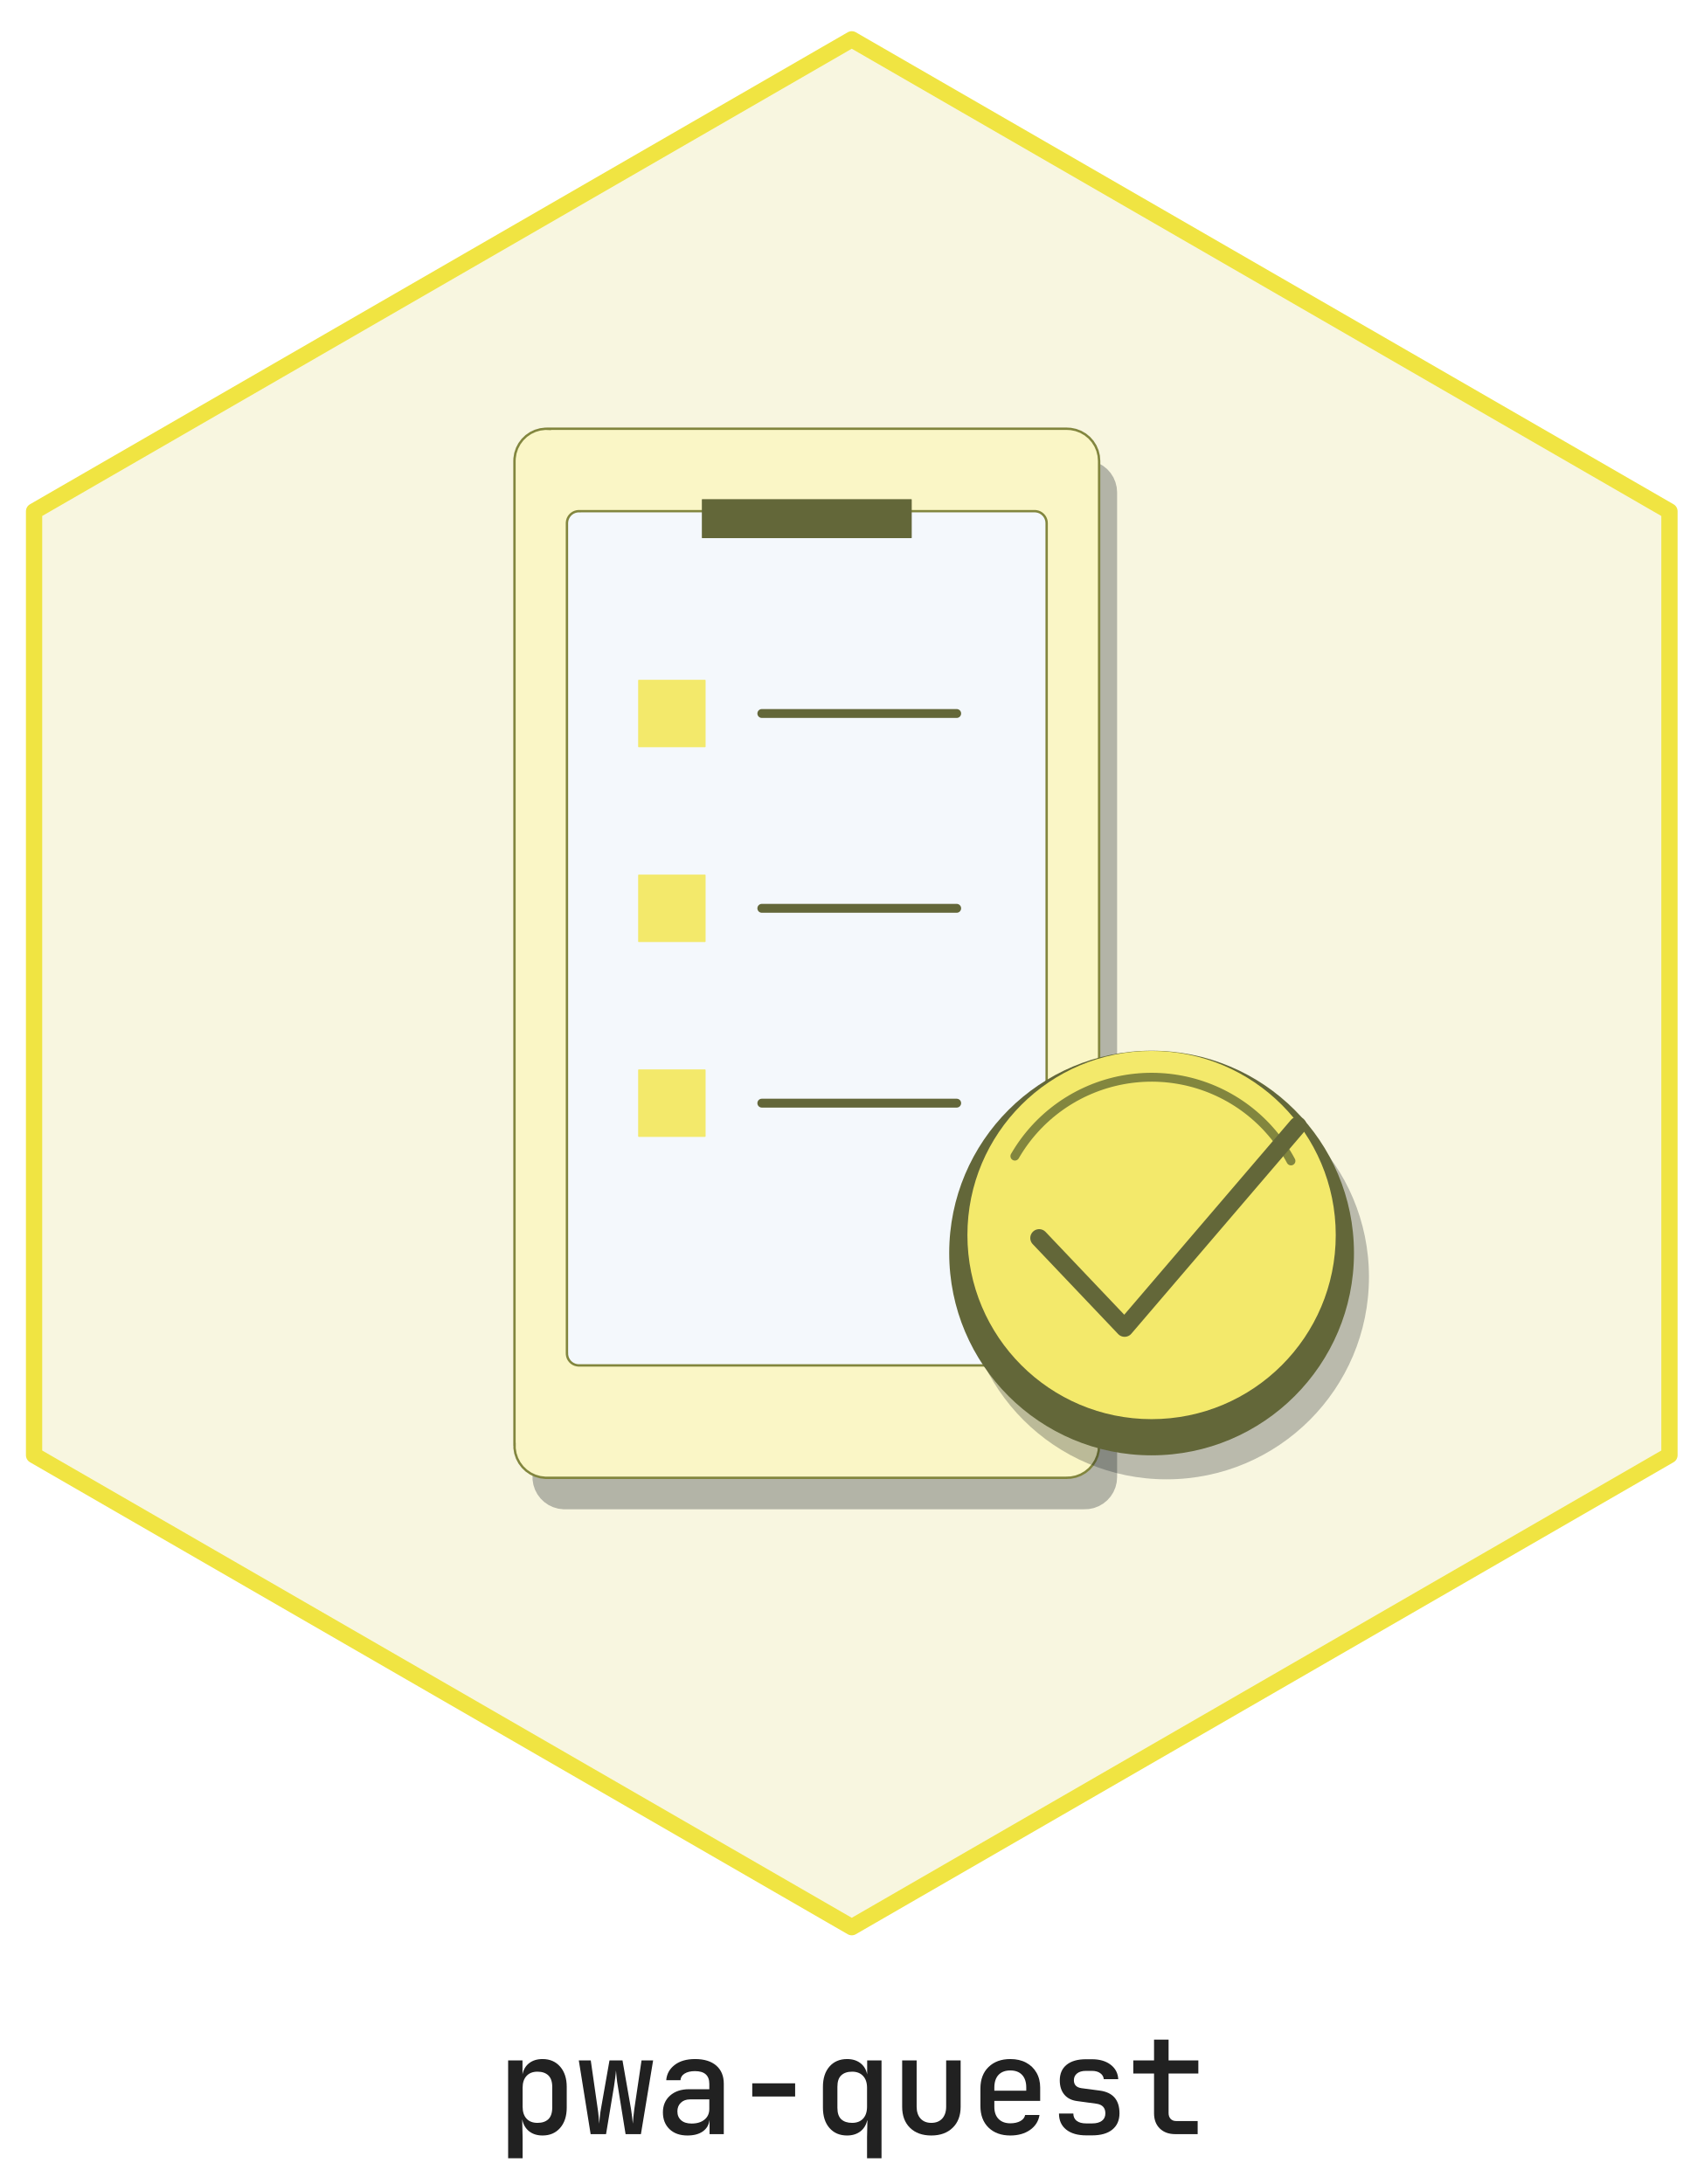
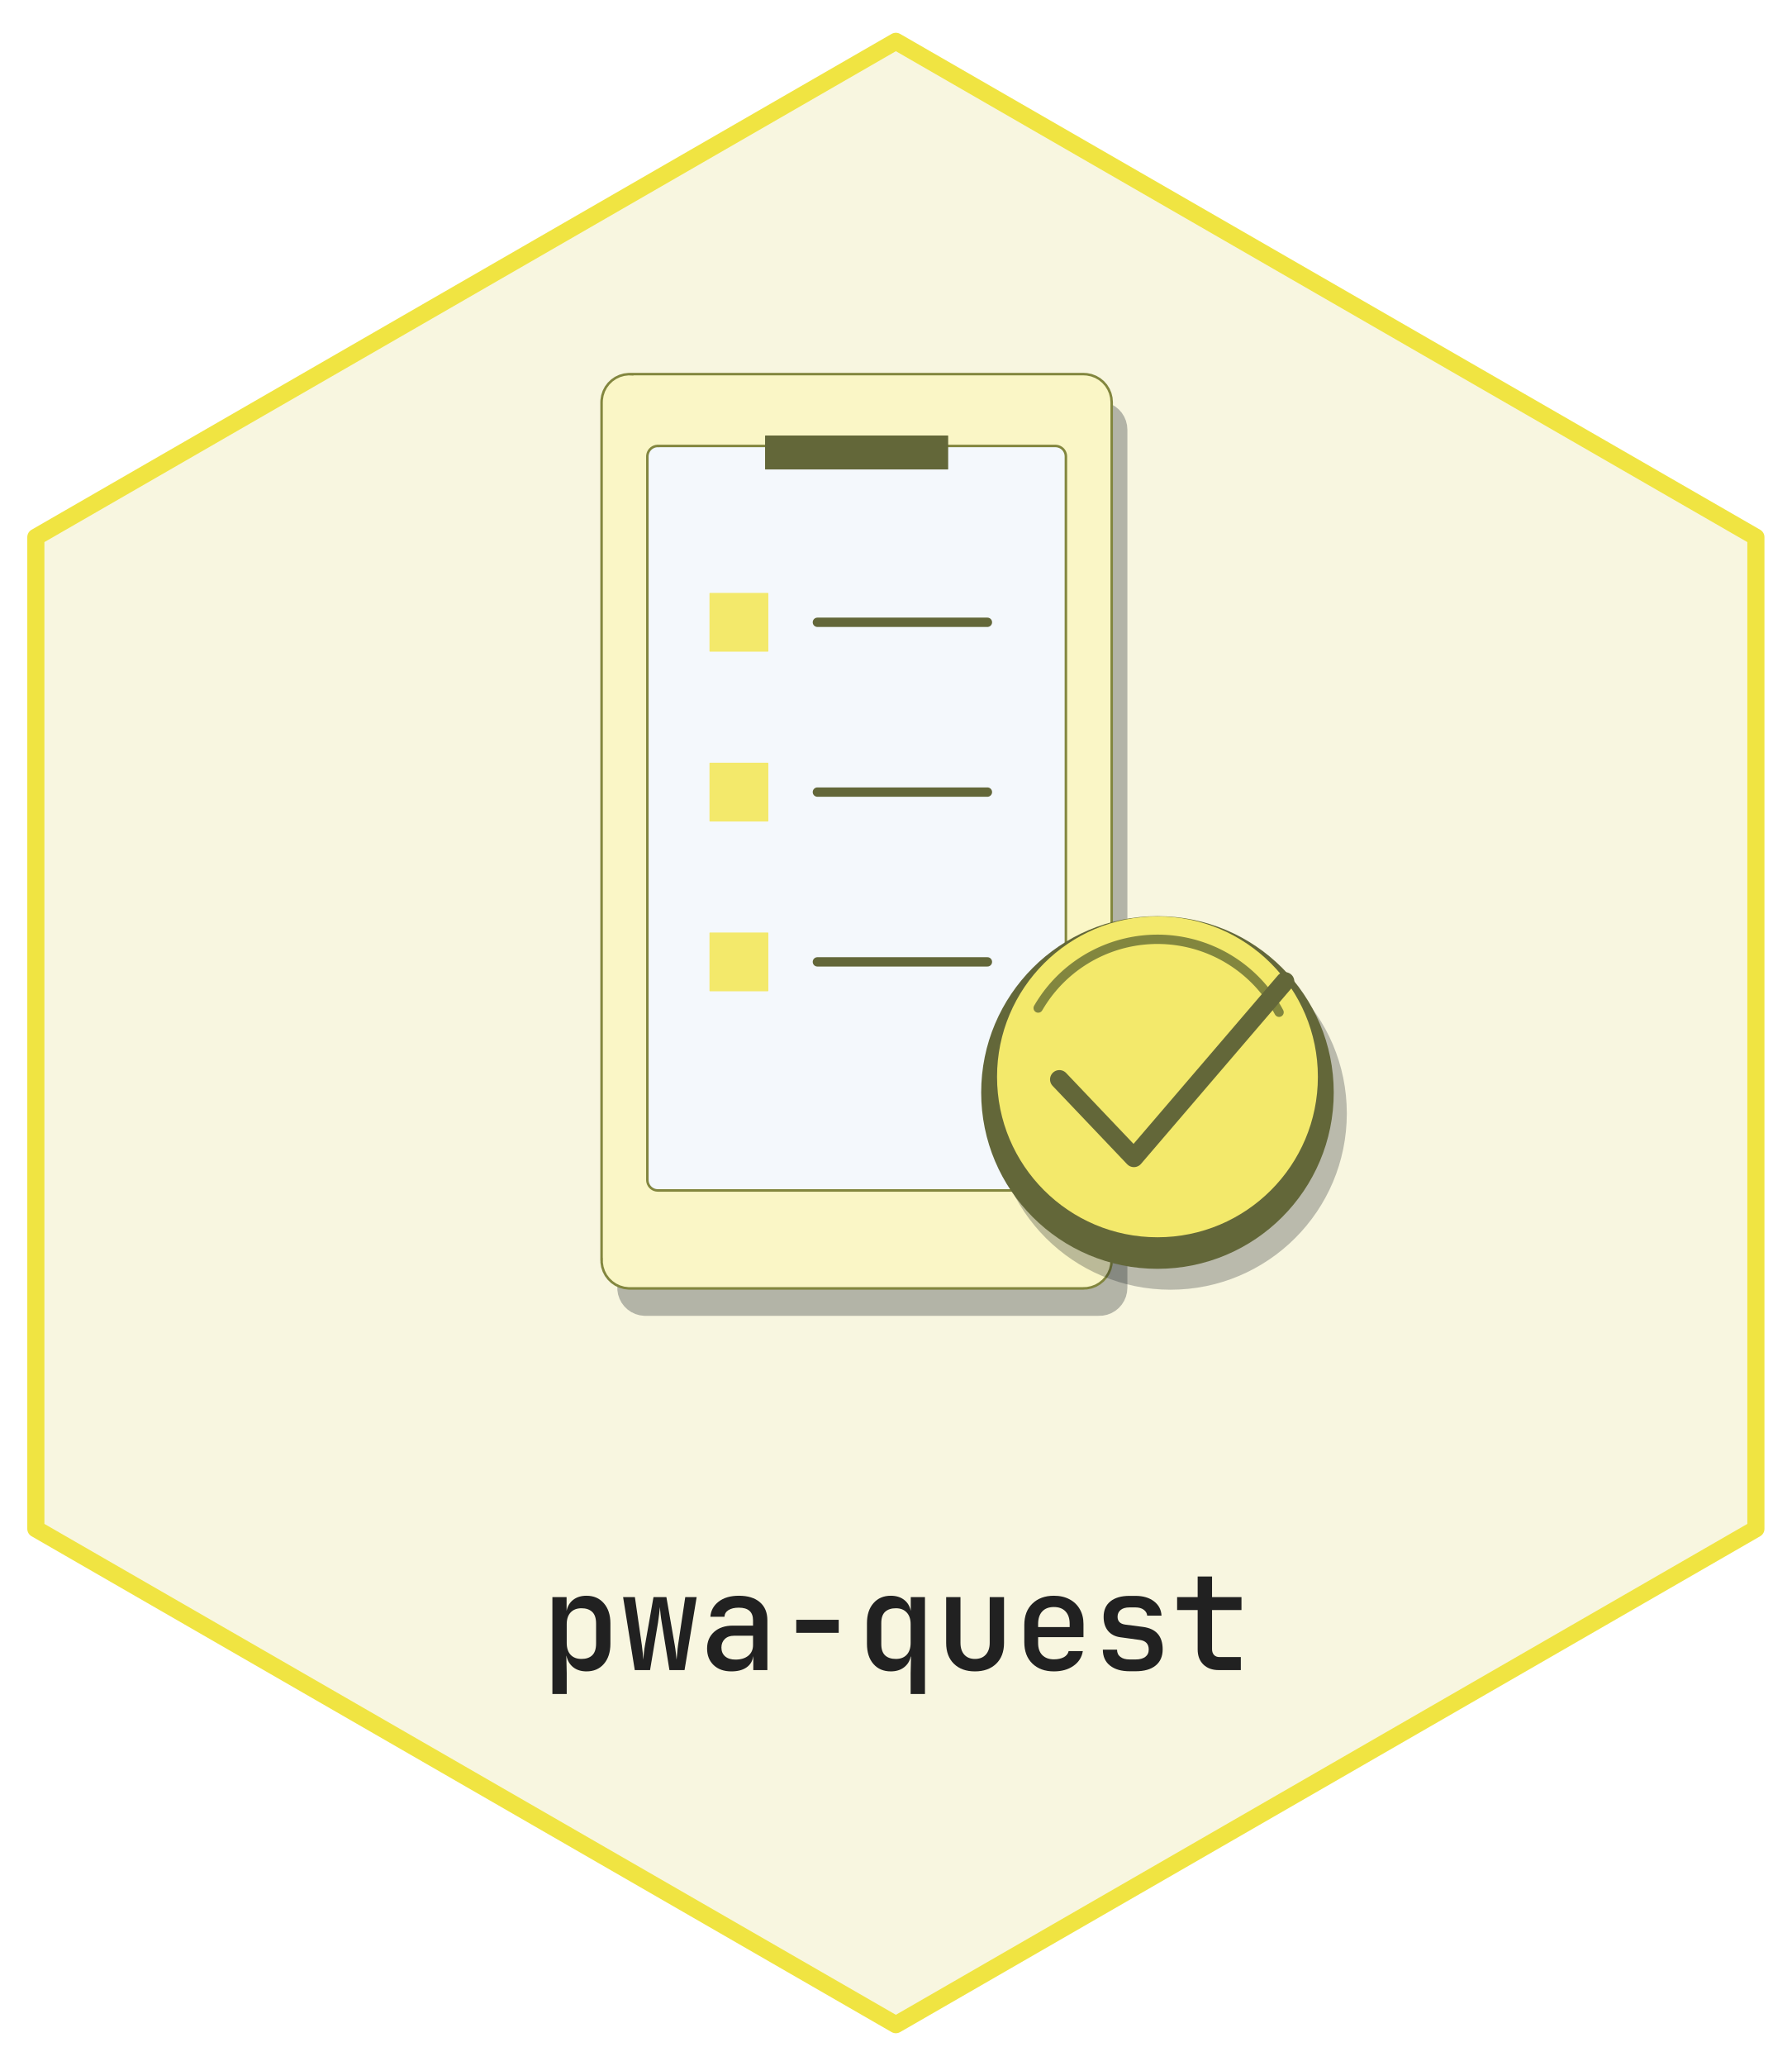
- <svg xmlns="http://www.w3.org/2000/svg" xmlns:xlink="http://www.w3.org/1999/xlink" width="432pt" height="554pt" viewBox="0 0 432 554">
+ <svg xmlns="http://www.w3.org/2000/svg" xmlns:xlink="http://www.w3.org/1999/xlink" width="432pt" height="498pt" viewBox="0 0 432 498">
  <defs>
    <g>
      <g id="glyph-0-0">
-         <path d="M 2.859 6.125 L 2.859 -18.703 L 6.5 -18.703 L 6.5 -15.156 C 6.75 -16.383 7.316 -17.336 8.203 -18.016 C 9.098 -18.703 10.227 -19.047 11.594 -19.047 C 13.445 -19.047 14.93 -18.406 16.047 -17.125 C 17.16 -15.844 17.719 -14.133 17.719 -12 L 17.719 -6.734 C 17.719 -4.578 17.16 -2.859 16.047 -1.578 C 14.93 -0.297 13.445 0.344 11.594 0.344 C 10.227 0.344 9.094 -0.008 8.188 -0.719 C 7.281 -1.438 6.703 -2.422 6.453 -3.672 L 6.422 -3.672 L 6.531 0.781 L 6.531 6.125 Z M 10.297 -2.859 C 11.473 -2.859 12.391 -3.164 13.047 -3.781 C 13.711 -4.406 14.047 -5.41 14.047 -6.797 L 14.047 -11.938 C 14.047 -13.289 13.711 -14.281 13.047 -14.906 C 12.391 -15.531 11.473 -15.844 10.297 -15.844 C 9.117 -15.844 8.195 -15.484 7.531 -14.766 C 6.863 -14.055 6.531 -13.055 6.531 -11.766 L 6.531 -6.969 C 6.531 -5.656 6.863 -4.641 7.531 -3.922 C 8.195 -3.211 9.117 -2.859 10.297 -2.859 Z M 10.297 -2.859 " />
+         <path d="M 2.688 5.766 L 2.688 -17.594 L 6.109 -17.594 L 6.109 -14.266 C 6.348 -15.422 6.883 -16.316 7.719 -16.953 C 8.562 -17.598 9.625 -17.922 10.906 -17.922 C 12.656 -17.922 14.051 -17.316 15.094 -16.109 C 16.145 -14.898 16.672 -13.297 16.672 -11.297 L 16.672 -6.344 C 16.672 -4.312 16.145 -2.691 15.094 -1.484 C 14.051 -0.285 12.656 0.312 10.906 0.312 C 9.625 0.312 8.555 -0.02 7.703 -0.688 C 6.859 -1.363 6.316 -2.285 6.078 -3.453 L 6.047 -3.453 L 6.141 0.734 L 6.141 5.766 Z M 9.703 -2.688 C 10.805 -2.688 11.664 -2.977 12.281 -3.562 C 12.906 -4.156 13.219 -5.102 13.219 -6.406 L 13.219 -11.234 C 13.219 -12.516 12.906 -13.445 12.281 -14.031 C 11.664 -14.613 10.805 -14.906 9.703 -14.906 C 8.586 -14.906 7.711 -14.566 7.078 -13.891 C 6.453 -13.223 6.141 -12.285 6.141 -11.078 L 6.141 -6.562 C 6.141 -5.32 6.453 -4.363 7.078 -3.688 C 7.711 -3.02 8.586 -2.688 9.703 -2.688 Z M 9.703 -2.688 " />
      </g>
      <g id="glyph-0-1">
-         <path d="M 3.781 0 L 0.781 -18.703 L 3.812 -18.703 L 5.578 -6.391 C 5.672 -5.773 5.75 -5.109 5.812 -4.391 C 5.883 -3.68 5.93 -3.102 5.953 -2.656 C 5.992 -3.102 6.047 -3.68 6.109 -4.391 C 6.18 -5.109 6.273 -5.773 6.391 -6.391 L 8.562 -18.703 L 11.859 -18.703 L 14.016 -6.391 C 14.117 -5.773 14.211 -5.109 14.297 -4.391 C 14.379 -3.68 14.441 -3.102 14.484 -2.656 C 14.523 -3.102 14.57 -3.68 14.625 -4.391 C 14.688 -5.109 14.766 -5.773 14.859 -6.391 L 16.688 -18.703 L 19.625 -18.703 L 16.531 0 L 12.641 0 L 10.672 -12.203 C 10.555 -12.836 10.457 -13.539 10.375 -14.312 C 10.301 -15.082 10.242 -15.695 10.203 -16.156 C 10.18 -15.695 10.117 -15.082 10.016 -14.312 C 9.91 -13.539 9.812 -12.836 9.719 -12.203 L 7.688 0 Z M 3.781 0 " />
+         <path d="M 3.547 0 L 0.734 -17.594 L 3.578 -17.594 L 5.25 -6.016 C 5.332 -5.441 5.406 -4.816 5.469 -4.141 C 5.531 -3.473 5.57 -2.926 5.594 -2.5 C 5.633 -2.926 5.688 -3.473 5.75 -4.141 C 5.82 -4.816 5.91 -5.441 6.016 -6.016 L 8.062 -17.594 L 11.172 -17.594 L 13.188 -6.016 C 13.289 -5.441 13.379 -4.816 13.453 -4.141 C 13.523 -3.473 13.582 -2.926 13.625 -2.5 C 13.676 -2.926 13.727 -3.473 13.781 -4.141 C 13.832 -4.816 13.898 -5.441 13.984 -6.016 L 15.719 -17.594 L 18.469 -17.594 L 15.547 0 L 11.906 0 L 10.047 -11.484 C 9.941 -12.086 9.848 -12.75 9.766 -13.469 C 9.691 -14.195 9.633 -14.773 9.594 -15.203 C 9.57 -14.773 9.516 -14.195 9.422 -13.469 C 9.328 -12.75 9.238 -12.086 9.156 -11.484 L 7.234 0 Z M 3.547 0 " />
      </g>
      <g id="glyph-0-2">
-         <path d="M 8.328 0.344 C 6.422 0.344 4.906 -0.191 3.781 -1.266 C 2.664 -2.348 2.109 -3.766 2.109 -5.516 C 2.109 -7.273 2.707 -8.691 3.906 -9.766 C 5.113 -10.848 6.711 -11.391 8.703 -11.391 L 13.875 -11.391 L 13.875 -12.75 C 13.875 -14.906 12.66 -15.984 10.234 -15.984 C 9.148 -15.984 8.273 -15.773 7.609 -15.359 C 6.953 -14.953 6.602 -14.391 6.562 -13.672 L 2.953 -13.672 C 3.066 -15.234 3.77 -16.52 5.062 -17.531 C 6.352 -18.539 8.086 -19.047 10.266 -19.047 C 12.578 -19.047 14.367 -18.492 15.641 -17.391 C 16.91 -16.285 17.547 -14.75 17.547 -12.781 L 17.547 0 L 13.938 0 L 13.938 -3.5 L 13.906 -3.5 C 13.75 -2.301 13.18 -1.359 12.203 -0.672 C 11.234 0.004 9.941 0.344 8.328 0.344 Z M 9.391 -2.688 C 10.766 -2.688 11.852 -3.02 12.656 -3.688 C 13.469 -4.352 13.875 -5.254 13.875 -6.391 L 13.875 -8.812 L 8.969 -8.812 C 8 -8.812 7.223 -8.523 6.641 -7.953 C 6.066 -7.391 5.781 -6.664 5.781 -5.781 C 5.781 -4.832 6.098 -4.078 6.734 -3.516 C 7.367 -2.961 8.254 -2.688 9.391 -2.688 Z M 9.391 -2.688 " />
+         <path d="M 7.844 0.312 C 6.051 0.312 4.625 -0.191 3.562 -1.203 C 2.508 -2.211 1.984 -3.539 1.984 -5.188 C 1.984 -6.852 2.547 -8.191 3.672 -9.203 C 4.805 -10.211 6.312 -10.719 8.188 -10.719 L 13.062 -10.719 L 13.062 -12 C 13.062 -14.031 11.914 -15.047 9.625 -15.047 C 8.602 -15.047 7.781 -14.852 7.156 -14.469 C 6.539 -14.082 6.211 -13.547 6.172 -12.859 L 2.781 -12.859 C 2.883 -14.336 3.547 -15.551 4.766 -16.5 C 5.984 -17.445 7.613 -17.922 9.656 -17.922 C 11.832 -17.922 13.52 -17.398 14.719 -16.359 C 15.914 -15.328 16.516 -13.883 16.516 -12.031 L 16.516 0 L 13.125 0 L 13.125 -3.297 L 13.094 -3.297 C 12.938 -2.16 12.398 -1.273 11.484 -0.641 C 10.566 -0.004 9.352 0.312 7.844 0.312 Z M 8.828 -2.531 C 10.129 -2.531 11.16 -2.844 11.922 -3.469 C 12.68 -4.102 13.062 -4.953 13.062 -6.016 L 13.062 -8.281 L 8.453 -8.281 C 7.535 -8.281 6.801 -8.016 6.25 -7.484 C 5.707 -6.953 5.438 -6.27 5.438 -5.438 C 5.438 -4.539 5.734 -3.832 6.328 -3.312 C 6.93 -2.789 7.766 -2.531 8.828 -2.531 Z M 8.828 -2.531 " />
      </g>
      <g id="glyph-0-3">
-         <path d="M 4.766 -9.547 L 4.766 -12.891 L 15.641 -12.891 L 15.641 -9.547 Z M 4.766 -9.547 " />
+         <path d="M 4.484 -8.984 L 4.484 -12.125 L 14.719 -12.125 L 14.719 -8.984 Z M 4.484 -8.984 " />
      </g>
      <g id="glyph-0-4">
-         <path d="M 13.875 6.125 L 13.875 0.781 L 13.969 -3.469 L 13.906 -3.469 C 13.633 -2.289 13.051 -1.359 12.156 -0.672 C 11.258 0.004 10.145 0.344 8.812 0.344 C 6.945 0.344 5.457 -0.289 4.344 -1.562 C 3.238 -2.832 2.688 -4.555 2.688 -6.734 L 2.688 -12 C 2.688 -14.156 3.238 -15.867 4.344 -17.141 C 5.457 -18.41 6.945 -19.047 8.812 -19.047 C 10.164 -19.047 11.289 -18.703 12.188 -18.016 C 13.082 -17.336 13.656 -16.383 13.906 -15.156 L 13.906 -18.703 L 17.547 -18.703 L 17.547 6.125 Z M 10.094 -2.859 C 11.27 -2.859 12.191 -3.211 12.859 -3.922 C 13.535 -4.641 13.875 -5.656 13.875 -6.969 L 13.875 -11.766 C 13.875 -13.055 13.535 -14.055 12.859 -14.766 C 12.191 -15.484 11.27 -15.844 10.094 -15.844 C 8.914 -15.844 8 -15.535 7.344 -14.922 C 6.688 -14.316 6.359 -13.352 6.359 -12.031 L 6.359 -6.656 C 6.359 -5.344 6.688 -4.379 7.344 -3.766 C 8 -3.16 8.914 -2.859 10.094 -2.859 Z M 10.094 -2.859 " />
+         <path d="M 13.062 5.766 L 13.062 0.734 L 13.156 -3.266 L 13.094 -3.266 C 12.832 -2.148 12.281 -1.273 11.438 -0.641 C 10.594 -0.004 9.539 0.312 8.281 0.312 C 6.531 0.312 5.133 -0.281 4.094 -1.469 C 3.051 -2.664 2.531 -4.289 2.531 -6.344 L 2.531 -11.297 C 2.531 -13.328 3.051 -14.938 4.094 -16.125 C 5.133 -17.32 6.531 -17.922 8.281 -17.922 C 9.562 -17.922 10.625 -17.598 11.469 -16.953 C 12.312 -16.316 12.852 -15.422 13.094 -14.266 L 13.094 -17.594 L 16.516 -17.594 L 16.516 5.766 Z M 9.5 -2.688 C 10.613 -2.688 11.484 -3.02 12.109 -3.688 C 12.742 -4.363 13.062 -5.32 13.062 -6.562 L 13.062 -11.078 C 13.062 -12.285 12.742 -13.223 12.109 -13.891 C 11.484 -14.566 10.613 -14.906 9.5 -14.906 C 8.395 -14.906 7.531 -14.617 6.906 -14.047 C 6.289 -13.473 5.984 -12.566 5.984 -11.328 L 5.984 -6.266 C 5.984 -5.035 6.289 -4.129 6.906 -3.547 C 7.531 -2.973 8.395 -2.688 9.5 -2.688 Z M 9.5 -2.688 " />
      </g>
      <g id="glyph-0-5">
-         <path d="M 10.172 0.344 C 7.898 0.344 6.098 -0.305 4.766 -1.609 C 3.441 -2.91 2.781 -4.688 2.781 -6.938 L 2.781 -18.703 L 6.453 -18.703 L 6.453 -6.969 C 6.453 -5.695 6.781 -4.691 7.438 -3.953 C 8.102 -3.223 9.016 -2.859 10.172 -2.859 C 11.348 -2.859 12.27 -3.223 12.938 -3.953 C 13.602 -4.691 13.938 -5.695 13.938 -6.969 L 13.938 -18.703 L 17.609 -18.703 L 17.609 -6.938 C 17.609 -4.688 16.93 -2.91 15.578 -1.609 C 14.234 -0.305 12.43 0.344 10.172 0.344 Z M 10.172 0.344 " />
+         <path d="M 9.562 0.312 C 7.438 0.312 5.75 -0.297 4.5 -1.516 C 3.25 -2.742 2.625 -4.414 2.625 -6.531 L 2.625 -17.594 L 6.078 -17.594 L 6.078 -6.562 C 6.078 -5.363 6.383 -4.414 7 -3.719 C 7.625 -3.031 8.477 -2.688 9.562 -2.688 C 10.676 -2.688 11.547 -3.031 12.172 -3.719 C 12.805 -4.414 13.125 -5.363 13.125 -6.562 L 13.125 -17.594 L 16.578 -17.594 L 16.578 -6.531 C 16.578 -4.414 15.941 -2.742 14.672 -1.516 C 13.398 -0.297 11.695 0.312 9.562 0.312 Z M 9.562 0.312 " />
      </g>
      <g id="glyph-0-6">
-         <path d="M 10.203 0.344 C 7.91 0.344 6.07 -0.32 4.688 -1.656 C 3.312 -3 2.625 -4.828 2.625 -7.141 L 2.625 -11.562 C 2.625 -13.875 3.312 -15.695 4.688 -17.031 C 6.07 -18.375 7.91 -19.047 10.203 -19.047 C 11.742 -19.047 13.078 -18.742 14.203 -18.141 C 15.336 -17.535 16.219 -16.688 16.844 -15.594 C 17.469 -14.508 17.781 -13.242 17.781 -11.797 L 17.781 -8.438 L 6.156 -8.438 L 6.156 -6.906 C 6.156 -5.594 6.516 -4.57 7.234 -3.844 C 7.961 -3.113 8.953 -2.75 10.203 -2.75 C 11.223 -2.75 12.07 -2.938 12.75 -3.312 C 13.426 -3.688 13.832 -4.203 13.969 -4.859 L 17.609 -4.859 C 17.359 -3.273 16.555 -2.008 15.203 -1.062 C 13.859 -0.125 12.191 0.344 10.203 0.344 Z M 6.156 -11.797 L 6.156 -11.016 L 14.25 -11.016 L 14.25 -11.828 C 14.25 -13.211 13.895 -14.281 13.188 -15.031 C 12.488 -15.781 11.492 -16.156 10.203 -16.156 C 8.91 -16.156 7.91 -15.773 7.203 -15.016 C 6.504 -14.254 6.156 -13.18 6.156 -11.797 Z M 6.156 -11.797 " />
+         <path d="M 9.594 0.312 C 7.445 0.312 5.723 -0.312 4.422 -1.562 C 3.117 -2.82 2.469 -4.539 2.469 -6.719 L 2.469 -10.875 C 2.469 -13.051 3.117 -14.77 4.422 -16.031 C 5.723 -17.289 7.445 -17.922 9.594 -17.922 C 11.051 -17.922 12.312 -17.633 13.375 -17.062 C 14.438 -16.5 15.258 -15.707 15.844 -14.688 C 16.438 -13.664 16.734 -12.473 16.734 -11.109 L 16.734 -7.938 L 5.797 -7.938 L 5.797 -6.5 C 5.797 -5.258 6.133 -4.297 6.812 -3.609 C 7.5 -2.93 8.426 -2.594 9.594 -2.594 C 10.562 -2.594 11.363 -2.766 12 -3.109 C 12.633 -3.461 13.02 -3.953 13.156 -4.578 L 16.578 -4.578 C 16.336 -3.086 15.582 -1.898 14.312 -1.016 C 13.051 -0.129 11.477 0.312 9.594 0.312 Z M 5.797 -11.109 L 5.797 -10.375 L 13.406 -10.375 L 13.406 -11.141 C 13.406 -12.441 13.07 -13.441 12.406 -14.141 C 11.75 -14.848 10.812 -15.203 9.594 -15.203 C 8.383 -15.203 7.445 -14.844 6.781 -14.125 C 6.125 -13.414 5.797 -12.41 5.797 -11.109 Z M 5.797 -11.109 " />
      </g>
      <g id="glyph-0-7">
-         <path d="M 9.453 0.312 C 7.297 0.312 5.602 -0.176 4.375 -1.156 C 3.156 -2.133 2.547 -3.492 2.547 -5.234 L 6.188 -5.234 C 6.188 -4.441 6.469 -3.82 7.031 -3.375 C 7.602 -2.938 8.41 -2.719 9.453 -2.719 L 10.953 -2.719 C 12.016 -2.719 12.836 -2.938 13.422 -3.375 C 14.016 -3.82 14.312 -4.453 14.312 -5.266 C 14.312 -6.691 13.551 -7.508 12.031 -7.719 L 7.109 -8.391 C 5.723 -8.578 4.648 -9.129 3.891 -10.047 C 3.129 -10.961 2.75 -12.16 2.75 -13.641 C 2.75 -15.336 3.328 -16.656 4.484 -17.594 C 5.641 -18.531 7.273 -19 9.391 -19 L 10.906 -19 C 12.863 -19 14.445 -18.535 15.656 -17.609 C 16.863 -16.68 17.504 -15.457 17.578 -13.938 L 13.906 -13.938 C 13.863 -14.551 13.57 -15.055 13.031 -15.453 C 12.5 -15.848 11.789 -16.047 10.906 -16.047 L 9.391 -16.047 C 8.41 -16.047 7.656 -15.828 7.125 -15.391 C 6.594 -14.961 6.328 -14.391 6.328 -13.672 C 6.328 -12.516 6.973 -11.844 8.266 -11.656 L 12.891 -11.047 C 16.223 -10.598 17.891 -8.68 17.891 -5.297 C 17.891 -3.516 17.285 -2.133 16.078 -1.156 C 14.879 -0.176 13.172 0.312 10.953 0.312 Z M 9.453 0.312 " />
+         <path d="M 8.891 0.281 C 6.867 0.281 5.281 -0.176 4.125 -1.094 C 2.977 -2.008 2.406 -3.285 2.406 -4.922 L 5.828 -4.922 C 5.828 -4.18 6.094 -3.602 6.625 -3.188 C 7.156 -2.77 7.91 -2.562 8.891 -2.562 L 10.297 -2.562 C 11.305 -2.562 12.086 -2.77 12.641 -3.188 C 13.191 -3.602 13.469 -4.191 13.469 -4.953 C 13.469 -6.297 12.754 -7.066 11.328 -7.266 L 6.688 -7.906 C 5.383 -8.07 4.375 -8.586 3.656 -9.453 C 2.945 -10.316 2.594 -11.441 2.594 -12.828 C 2.594 -14.43 3.133 -15.676 4.219 -16.562 C 5.312 -17.445 6.848 -17.891 8.828 -17.891 L 10.266 -17.891 C 12.109 -17.891 13.598 -17.453 14.734 -16.578 C 15.879 -15.703 16.484 -14.551 16.547 -13.125 L 13.094 -13.125 C 13.051 -13.695 12.773 -14.172 12.266 -14.547 C 11.766 -14.922 11.098 -15.109 10.266 -15.109 L 8.828 -15.109 C 7.91 -15.109 7.203 -14.906 6.703 -14.5 C 6.203 -14.094 5.953 -13.547 5.953 -12.859 C 5.953 -11.773 6.562 -11.145 7.781 -10.969 L 12.125 -10.406 C 15.258 -9.977 16.828 -8.172 16.828 -4.984 C 16.828 -3.305 16.258 -2.008 15.125 -1.094 C 14 -0.176 12.391 0.281 10.297 0.281 Z M 8.891 0.281 " />
      </g>
      <g id="glyph-0-8">
-         <path d="M 12.062 0 C 10.414 0 9.102 -0.473 8.125 -1.422 C 7.145 -2.379 6.656 -3.672 6.656 -5.297 L 6.656 -15.375 L 1.391 -15.375 L 1.391 -18.703 L 6.656 -18.703 L 6.656 -23.969 L 10.344 -23.969 L 10.344 -18.703 L 17.891 -18.703 L 17.891 -15.375 L 10.344 -15.375 L 10.344 -5.344 C 10.344 -4.75 10.508 -4.266 10.844 -3.891 C 11.188 -3.516 11.648 -3.328 12.234 -3.328 L 17.719 -3.328 L 17.719 0 Z M 12.062 0 " />
+         <path d="M 11.359 0 C 9.805 0 8.566 -0.445 7.641 -1.344 C 6.723 -2.238 6.266 -3.453 6.266 -4.984 L 6.266 -14.469 L 1.312 -14.469 L 1.312 -17.594 L 6.266 -17.594 L 6.266 -22.562 L 9.734 -22.562 L 9.734 -17.594 L 16.828 -17.594 L 16.828 -14.469 L 9.734 -14.469 L 9.734 -5.031 C 9.734 -4.469 9.891 -4.008 10.203 -3.656 C 10.523 -3.312 10.961 -3.141 11.516 -3.141 L 16.672 -3.141 L 16.672 0 Z M 11.359 0 " />
      </g>
    </g>
  </defs>
-   <path fill-rule="nonzero" fill="rgb(97.255%, 96.471%, 87.843%)" fill-opacity="1" stroke-width="4.125" stroke-linecap="round" stroke-linejoin="round" stroke="rgb(94.118%, 89.412%, 25.882%)" stroke-opacity="1" stroke-miterlimit="10" d="M 216 9.977 L 423.359 129.695 L 423.359 369.133 L 216 488.855 L 8.641 369.133 L 8.641 129.695 Z M 216 9.977 " />
-   <path fill-rule="nonzero" fill="rgb(1.176%, 3.922%, 7.059%)" fill-opacity="0.278" d="M 143.18 382.852 L 275.133 382.852 L 274.805 382.844 L 276.117 382.793 L 277.402 382.531 L 278.629 382.062 L 279.766 381.406 L 280.781 380.578 L 281.652 379.598 L 282.355 378.488 L 282.867 377.277 L 283.184 376.004 L 283.289 374.695 L 283.289 124.895 L 283.184 123.586 L 282.867 122.312 L 282.355 121.105 L 281.652 119.996 L 280.781 119.012 L 279.766 118.184 L 278.629 117.527 L 277.402 117.062 L 276.117 116.801 L 275.133 116.738 L 143.18 116.738 L 144.164 116.801 L 142.852 116.746 L 141.551 116.902 L 140.289 117.27 L 139.102 117.832 L 138.023 118.578 L 137.078 119.488 L 136.289 120.535 L 135.68 121.699 L 135.262 122.941 L 135.051 124.238 L 135.027 124.895 L 135.027 374.695 L 135.051 374.039 L 135.051 375.352 L 135.262 376.648 L 135.68 377.895 L 136.289 379.055 L 137.078 380.105 L 138.023 381.012 L 139.102 381.758 L 140.289 382.32 L 141.551 382.688 L 142.852 382.844 Z M 143.18 382.852 " />
-   <path fill-rule="nonzero" fill="rgb(98.039%, 96.471%, 77.647%)" fill-opacity="1" stroke-width="0.6" stroke-linecap="round" stroke-linejoin="round" stroke="rgb(50.98%, 52.549%, 24.314%)" stroke-opacity="1" stroke-miterlimit="10" d="M 138.617 374.867 L 270.57 374.867 L 270.242 374.863 L 271.555 374.809 L 272.84 374.547 L 274.066 374.082 L 275.203 373.426 L 276.223 372.594 L 277.09 371.613 L 277.793 370.504 L 278.309 369.297 L 278.621 368.023 L 278.727 366.715 L 278.727 116.91 L 278.621 115.602 L 278.309 114.328 L 277.793 113.121 L 277.09 112.012 L 276.223 111.031 L 275.203 110.199 L 274.066 109.543 L 272.84 109.078 L 271.555 108.816 L 270.57 108.758 L 138.617 108.758 L 139.602 108.816 L 138.289 108.762 L 136.988 108.922 L 135.727 109.285 L 134.543 109.848 L 133.461 110.594 L 132.516 111.504 L 131.727 112.551 L 131.117 113.715 L 130.699 114.961 L 130.492 116.254 L 130.465 116.91 L 130.465 366.715 L 130.492 366.059 L 130.492 367.371 L 130.699 368.664 L 131.117 369.91 L 131.727 371.07 L 132.516 372.121 L 133.461 373.031 L 134.543 373.777 L 135.727 374.34 L 136.988 374.703 L 138.289 374.863 Z M 138.617 374.867 " />
-   <path fill-rule="nonzero" fill="rgb(95.686%, 97.255%, 98.824%)" fill-opacity="1" stroke-width="0.6" stroke-linecap="round" stroke-linejoin="round" stroke="rgb(50.98%, 52.549%, 24.314%)" stroke-opacity="1" stroke-miterlimit="10" d="M 146.812 346.355 L 262.379 346.355 L 262.258 346.355 L 262.746 346.332 L 263.227 346.234 L 263.684 346.062 L 264.105 345.816 L 264.484 345.508 L 264.812 345.141 L 265.074 344.727 L 265.266 344.277 L 265.383 343.801 L 265.422 343.316 L 265.422 132.707 L 265.383 132.219 L 265.266 131.742 L 265.074 131.293 L 264.812 130.879 L 264.484 130.512 L 264.105 130.203 L 263.684 129.957 L 263.227 129.785 L 262.746 129.688 L 262.379 129.664 L 146.812 129.664 L 147.176 129.688 L 146.688 129.668 L 146.203 129.727 L 145.734 129.863 L 145.289 130.074 L 144.887 130.352 L 144.535 130.691 L 144.242 131.082 L 144.012 131.516 L 143.859 131.977 L 143.781 132.461 L 143.77 132.707 L 143.77 343.316 L 143.781 343.07 L 143.781 343.559 L 143.859 344.043 L 144.012 344.508 L 144.242 344.941 L 144.535 345.332 L 144.887 345.672 L 145.289 345.949 L 145.734 346.16 L 146.203 346.293 L 146.688 346.355 Z M 146.812 346.355 " />
-   <path fill-rule="nonzero" fill="rgb(38.824%, 40.392%, 22.353%)" fill-opacity="1" d="M 178.102 136.508 L 231.086 136.508 L 231.082 136.508 L 231.102 136.508 L 231.121 136.504 L 231.137 136.496 L 231.156 136.488 L 231.172 136.477 L 231.184 136.461 L 231.191 136.445 L 231.199 136.426 L 231.203 136.41 L 231.207 136.391 L 231.207 126.742 L 231.199 126.703 L 231.184 126.672 L 231.172 126.656 L 231.156 126.645 L 231.137 126.637 L 231.121 126.629 L 231.102 126.625 L 178.102 126.625 L 178.117 126.625 L 178.078 126.625 L 178.062 126.633 L 178.043 126.641 L 178.027 126.648 L 177.992 126.695 L 177.984 126.734 L 177.984 136.391 L 177.984 136.379 L 177.984 136.398 L 177.992 136.438 L 178.016 136.469 L 178.027 136.48 L 178.043 136.492 L 178.062 136.5 L 178.078 136.504 L 178.098 136.508 Z M 178.102 136.508 " />
-   <path fill-rule="nonzero" fill="rgb(95.294%, 91.373%, 41.961%)" fill-opacity="1" d="M 162 189.539 L 178.762 189.539 L 178.758 189.539 L 178.785 189.539 L 178.812 189.535 L 178.859 189.512 L 178.883 189.492 L 178.898 189.473 L 178.914 189.449 L 178.926 189.422 L 178.934 189.398 L 178.934 172.578 L 178.926 172.551 L 178.914 172.523 L 178.898 172.5 L 178.883 172.48 L 178.836 172.449 L 178.812 172.441 L 178.785 172.434 L 162 172.434 L 162.02 172.434 L 161.992 172.434 L 161.965 172.438 L 161.938 172.445 L 161.914 172.457 L 161.891 172.473 L 161.871 172.492 L 161.855 172.512 L 161.84 172.535 L 161.832 172.562 L 161.828 172.59 L 161.828 189.367 L 161.828 189.355 L 161.828 189.383 L 161.832 189.41 L 161.84 189.438 L 161.871 189.484 L 161.891 189.5 L 161.914 189.516 L 161.938 189.527 L 161.965 189.535 L 161.992 189.539 Z M 162 189.539 " />
-   <path fill="none" stroke-width="2.25" stroke-linecap="round" stroke-linejoin="round" stroke="rgb(38.824%, 40.392%, 22.353%)" stroke-opacity="1" stroke-miterlimit="10" d="M 193.191 180.988 L 242.609 180.988 " />
-   <path fill-rule="nonzero" fill="rgb(95.294%, 91.373%, 41.961%)" fill-opacity="1" d="M 162 238.961 L 178.762 238.961 L 178.758 238.961 L 178.785 238.961 L 178.812 238.953 L 178.836 238.945 L 178.883 238.914 L 178.898 238.895 L 178.914 238.871 L 178.926 238.844 L 178.934 238.816 L 178.934 221.996 L 178.926 221.969 L 178.914 221.945 L 178.898 221.922 L 178.883 221.902 L 178.859 221.883 L 178.812 221.859 L 178.785 221.855 L 162 221.855 L 162.02 221.855 L 161.965 221.855 L 161.938 221.863 L 161.914 221.875 L 161.891 221.891 L 161.871 221.91 L 161.84 221.957 L 161.832 221.984 L 161.828 222.012 L 161.828 238.789 L 161.828 238.777 L 161.828 238.805 L 161.832 238.832 L 161.84 238.855 L 161.855 238.883 L 161.871 238.902 L 161.891 238.922 L 161.914 238.938 L 161.938 238.949 L 161.965 238.957 L 161.992 238.961 Z M 162 238.961 " />
-   <path fill="none" stroke-width="2.25" stroke-linecap="round" stroke-linejoin="round" stroke="rgb(38.824%, 40.392%, 22.353%)" stroke-opacity="1" stroke-miterlimit="10" d="M 193.191 230.406 L 242.609 230.406 " />
-   <path fill-rule="nonzero" fill="rgb(95.294%, 91.373%, 41.961%)" fill-opacity="1" d="M 162 288.383 L 178.762 288.383 L 178.758 288.383 L 178.812 288.375 L 178.859 288.352 L 178.883 288.336 L 178.914 288.289 L 178.926 288.266 L 178.934 288.238 L 178.934 271.418 L 178.926 271.391 L 178.914 271.367 L 178.883 271.32 L 178.859 271.305 L 178.812 271.281 L 178.785 271.277 L 178.762 271.273 L 162 271.273 L 162.02 271.277 L 161.992 271.273 L 161.965 271.277 L 161.938 271.285 L 161.914 271.297 L 161.891 271.312 L 161.871 271.332 L 161.84 271.379 L 161.832 271.406 L 161.828 271.434 L 161.828 288.211 L 161.828 288.195 L 161.828 288.223 L 161.832 288.25 L 161.84 288.277 L 161.871 288.324 L 161.891 288.344 L 161.914 288.359 L 161.938 288.371 L 161.965 288.379 L 161.992 288.383 Z M 162 288.383 " />
-   <path fill="none" stroke-width="2.25" stroke-linecap="round" stroke-linejoin="round" stroke="rgb(38.824%, 40.392%, 22.353%)" stroke-opacity="1" stroke-miterlimit="10" d="M 193.191 279.828 L 242.609 279.828 " />
-   <path fill-rule="nonzero" fill="rgb(1.176%, 3.922%, 7.059%)" fill-opacity="0.251" d="M 347.156 323.926 C 347.156 352.27 324.18 375.25 295.832 375.25 C 267.488 375.25 244.512 352.27 244.512 323.926 C 244.512 295.582 267.488 272.605 295.832 272.605 C 324.18 272.605 347.156 295.582 347.156 323.926 " />
-   <path fill-rule="nonzero" fill="rgb(38.824%, 40.392%, 22.353%)" fill-opacity="1" d="M 343.355 317.844 C 343.355 346.188 320.375 369.164 292.031 369.164 C 263.688 369.164 240.711 346.188 240.711 317.844 C 240.711 289.5 263.688 266.523 292.031 266.523 C 320.375 266.523 343.355 289.5 343.355 317.844 " />
-   <path fill-rule="nonzero" fill="rgb(95.294%, 91.373%, 41.961%)" fill-opacity="1" d="M 338.734 313.281 C 338.734 339.074 317.824 359.984 292.031 359.984 C 266.238 359.984 245.328 339.074 245.328 313.281 C 245.328 287.488 266.238 266.578 292.031 266.578 C 317.824 266.578 338.734 287.488 338.734 313.281 " />
-   <path fill="none" stroke-width="2.25" stroke-linecap="round" stroke-linejoin="round" stroke="rgb(50.98%, 52.549%, 24.314%)" stroke-opacity="1" stroke-miterlimit="10" d="M 327.379 294.488 L 326.859 293.543 L 326.312 292.613 L 325.742 291.695 L 325.148 290.793 L 324.531 289.91 L 323.891 289.043 L 323.227 288.191 L 322.539 287.363 L 321.828 286.551 L 321.098 285.754 L 320.344 284.98 L 319.57 284.23 L 318.777 283.496 L 317.965 282.789 L 317.137 282.102 L 316.285 281.434 L 315.418 280.793 L 314.535 280.176 L 313.633 279.578 L 312.719 279.012 L 311.785 278.465 L 310.84 277.945 L 309.883 277.453 L 308.91 276.984 L 307.926 276.543 L 306.93 276.125 L 305.922 275.738 L 304.906 275.379 L 303.879 275.043 L 302.844 274.738 L 301.801 274.461 L 300.754 274.211 L 299.695 273.992 L 298.633 273.801 L 297.566 273.637 L 296.496 273.5 L 295.426 273.395 L 294.348 273.32 L 293.27 273.27 L 292.191 273.25 L 291.113 273.262 L 290.035 273.301 L 288.957 273.371 L 287.883 273.469 L 286.812 273.594 L 285.742 273.75 L 284.68 273.934 L 283.621 274.145 L 282.57 274.387 L 281.527 274.656 L 280.488 274.953 L 279.461 275.277 L 278.441 275.629 L 277.43 276.008 L 276.43 276.418 L 275.445 276.852 L 274.469 277.309 L 273.504 277.797 L 272.555 278.309 L 271.621 278.848 L 270.699 279.41 L 269.793 279.996 L 268.906 280.609 L 268.031 281.242 L 267.18 281.902 L 266.34 282.582 L 265.523 283.285 L 264.723 284.012 L 263.945 284.758 L 263.188 285.523 L 262.449 286.312 L 261.734 287.121 L 261.039 287.945 L 260.367 288.789 L 259.719 289.652 L 259.094 290.531 L 258.492 291.43 L 257.918 292.34 L 257.363 293.266 " />
-   <path fill="none" stroke-width="4.5" stroke-linecap="round" stroke-linejoin="round" stroke="rgb(38.824%, 40.392%, 22.353%)" stroke-opacity="1" stroke-miterlimit="10" d="M 263.52 314.043 L 285.188 336.852 L 329.098 285.531 " />
+   <path fill-rule="nonzero" fill="rgb(97.255%, 96.471%, 87.843%)" fill-opacity="1" stroke-width="4.125" stroke-linecap="round" stroke-linejoin="round" stroke="rgb(94.118%, 89.412%, 25.882%)" stroke-opacity="1" stroke-miterlimit="10" d="M 216 9.961 L 423.359 129.48 L 423.359 368.52 L 216 488.039 L 8.641 368.52 L 8.641 129.48 Z M 216 9.961 " />
+   <path fill-rule="nonzero" fill="rgb(1.176%, 3.922%, 7.059%)" fill-opacity="0.278" d="M 155.594 317.176 L 265.055 317.176 L 264.781 317.172 L 265.871 317.129 L 266.938 316.91 L 267.953 316.523 L 268.898 315.98 L 269.738 315.293 L 270.461 314.477 L 271.043 313.555 L 271.469 312.555 L 271.73 311.496 L 271.82 310.414 L 271.82 103.559 L 271.73 102.473 L 271.469 101.414 L 271.043 100.414 L 270.461 99.492 L 269.738 98.68 L 268.898 97.988 L 267.953 97.445 L 266.938 97.059 L 265.871 96.844 L 265.055 96.793 L 155.594 96.793 L 156.406 96.844 L 155.32 96.797 L 154.238 96.93 L 153.195 97.23 L 152.211 97.699 L 151.316 98.316 L 150.531 99.07 L 149.875 99.941 L 149.371 100.906 L 149.023 101.938 L 148.852 103.012 L 148.828 103.559 L 148.828 310.414 L 148.852 309.867 L 148.852 310.957 L 149.023 312.031 L 149.371 313.062 L 149.875 314.027 L 150.531 314.898 L 151.316 315.652 L 152.211 316.27 L 153.195 316.738 L 154.238 317.039 L 155.32 317.172 Z M 155.594 317.176 " />
+   <path fill-rule="nonzero" fill="rgb(98.039%, 96.471%, 77.647%)" fill-opacity="1" stroke-width="0.6" stroke-linecap="round" stroke-linejoin="round" stroke="rgb(50.98%, 52.549%, 24.314%)" stroke-opacity="1" stroke-miterlimit="10" d="M 151.809 310.566 L 261.27 310.566 L 260.996 310.559 L 262.086 310.516 L 263.152 310.297 L 264.168 309.914 L 265.113 309.367 L 265.957 308.68 L 266.68 307.863 L 267.258 306.945 L 267.688 305.941 L 267.945 304.887 L 268.035 303.801 L 268.035 96.945 L 267.945 95.859 L 267.688 94.805 L 267.258 93.801 L 266.68 92.883 L 265.957 92.066 L 265.113 91.379 L 264.168 90.836 L 263.152 90.449 L 262.086 90.23 L 261.27 90.18 L 151.809 90.18 L 152.625 90.23 L 151.535 90.188 L 150.457 90.316 L 149.41 90.621 L 148.426 91.086 L 147.531 91.707 L 146.746 92.461 L 146.09 93.332 L 145.586 94.293 L 145.242 95.328 L 145.066 96.402 L 145.043 96.945 L 145.043 303.801 L 145.066 303.258 L 145.066 304.344 L 145.242 305.418 L 145.586 306.453 L 146.09 307.418 L 146.746 308.285 L 147.531 309.039 L 148.426 309.66 L 149.41 310.125 L 150.457 310.43 L 151.535 310.559 Z M 151.809 310.566 " />
+   <path fill-rule="nonzero" fill="rgb(95.686%, 97.255%, 98.824%)" fill-opacity="1" stroke-width="0.6" stroke-linecap="round" stroke-linejoin="round" stroke="rgb(50.98%, 52.549%, 24.314%)" stroke-opacity="1" stroke-miterlimit="10" d="M 158.605 286.953 L 254.473 286.953 L 254.371 286.949 L 254.777 286.934 L 255.176 286.852 L 255.555 286.711 L 255.906 286.508 L 256.223 286.25 L 256.492 285.945 L 256.707 285.602 L 256.867 285.23 L 256.965 284.836 L 256.996 284.43 L 256.996 110.02 L 256.965 109.613 L 256.867 109.223 L 256.707 108.848 L 256.492 108.504 L 256.223 108.199 L 255.906 107.945 L 255.555 107.742 L 255.176 107.598 L 254.777 107.516 L 254.473 107.496 L 158.605 107.496 L 158.91 107.516 L 158.504 107.5 L 158.102 107.547 L 157.711 107.66 L 157.344 107.836 L 157.008 108.066 L 156.715 108.348 L 156.473 108.672 L 156.285 109.031 L 156.156 109.418 L 156.09 109.816 L 156.082 110.02 L 156.082 284.43 L 156.09 284.227 L 156.09 284.633 L 156.156 285.035 L 156.285 285.418 L 156.473 285.777 L 156.715 286.102 L 157.008 286.383 L 157.344 286.613 L 157.711 286.789 L 158.102 286.902 L 158.504 286.949 Z M 158.605 286.953 " />
+   <path fill-rule="nonzero" fill="rgb(38.824%, 40.392%, 22.353%)" fill-opacity="1" d="M 184.562 113.164 L 228.516 113.164 L 228.512 113.164 L 228.527 113.164 L 228.559 113.156 L 228.57 113.148 L 228.586 113.137 L 228.602 113.113 L 228.609 113.098 L 228.613 113.082 L 228.613 105.062 L 228.609 105.047 L 228.594 105.016 L 228.586 105.004 L 228.57 104.996 L 228.559 104.988 L 228.543 104.98 L 228.527 104.98 L 228.516 104.977 L 184.562 104.977 L 184.574 104.98 L 184.559 104.977 L 184.527 104.984 L 184.512 104.992 L 184.5 105 L 184.488 105.012 L 184.48 105.023 L 184.473 105.039 L 184.465 105.07 L 184.465 113.066 L 184.465 113.059 L 184.465 113.074 L 184.473 113.105 L 184.48 113.117 L 184.488 113.133 L 184.5 113.141 L 184.512 113.152 L 184.559 113.164 Z M 184.562 113.164 " />
+   <path fill-rule="nonzero" fill="rgb(95.294%, 91.373%, 41.961%)" fill-opacity="1" d="M 171.203 157.082 L 185.109 157.082 L 185.105 157.082 L 185.129 157.082 L 185.148 157.078 L 185.172 157.07 L 185.191 157.059 L 185.223 157.027 L 185.246 156.988 L 185.254 156.941 L 185.254 143.059 L 185.246 143.012 L 185.223 142.973 L 185.191 142.941 L 185.172 142.93 L 185.148 142.922 L 185.109 142.914 L 171.203 142.914 L 171.219 142.918 L 171.176 142.918 L 171.152 142.926 L 171.133 142.934 L 171.113 142.949 L 171.082 142.98 L 171.074 143.004 L 171.066 143.023 L 171.062 143.047 L 171.062 156.941 L 171.062 156.93 L 171.062 156.953 L 171.066 156.977 L 171.082 157.016 L 171.098 157.035 L 171.113 157.051 L 171.133 157.066 L 171.152 157.074 L 171.176 157.082 Z M 171.203 157.082 " />
+   <path fill="none" stroke-width="2.25" stroke-linecap="round" stroke-linejoin="round" stroke="rgb(38.824%, 40.392%, 22.353%)" stroke-opacity="1" stroke-miterlimit="10" d="M 197.078 150 L 238.074 150 " />
+   <path fill-rule="nonzero" fill="rgb(95.294%, 91.373%, 41.961%)" fill-opacity="1" d="M 171.203 198.012 L 185.109 198.012 L 185.105 198.012 L 185.129 198.012 L 185.148 198.008 L 185.172 198 L 185.191 197.988 L 185.223 197.957 L 185.234 197.938 L 185.246 197.914 L 185.25 197.895 L 185.254 197.871 L 185.254 183.984 L 185.25 183.965 L 185.246 183.941 L 185.223 183.902 L 185.207 183.883 L 185.191 183.871 L 185.172 183.859 L 185.148 183.852 L 185.129 183.844 L 171.203 183.844 L 171.219 183.844 L 171.195 183.844 L 171.176 183.848 L 171.152 183.855 L 171.133 183.863 L 171.113 183.875 L 171.098 183.891 L 171.082 183.91 L 171.074 183.93 L 171.066 183.953 L 171.062 183.977 L 171.062 197.871 L 171.062 197.859 L 171.062 197.883 L 171.066 197.902 L 171.074 197.926 L 171.082 197.945 L 171.098 197.965 L 171.113 197.98 L 171.152 198.004 L 171.176 198.008 L 171.195 198.012 Z M 171.203 198.012 " />
+   <path fill="none" stroke-width="2.25" stroke-linecap="round" stroke-linejoin="round" stroke="rgb(38.824%, 40.392%, 22.353%)" stroke-opacity="1" stroke-miterlimit="10" d="M 197.078 190.93 L 238.074 190.93 " />
+   <path fill-rule="nonzero" fill="rgb(95.294%, 91.373%, 41.961%)" fill-opacity="1" d="M 171.203 238.941 L 185.109 238.941 L 185.105 238.941 L 185.129 238.941 L 185.148 238.934 L 185.172 238.926 L 185.191 238.914 L 185.207 238.902 L 185.223 238.883 L 185.246 238.844 L 185.25 238.82 L 185.254 238.801 L 185.254 224.914 L 185.25 224.891 L 185.246 224.871 L 185.234 224.848 L 185.223 224.828 L 185.191 224.797 L 185.172 224.785 L 185.148 224.777 L 185.129 224.773 L 171.203 224.773 L 171.219 224.773 L 171.195 224.773 L 171.176 224.777 L 171.152 224.781 L 171.113 224.805 L 171.098 224.82 L 171.082 224.84 L 171.066 224.879 L 171.062 224.902 L 171.062 238.801 L 171.062 238.789 L 171.062 238.809 L 171.066 238.832 L 171.074 238.855 L 171.082 238.875 L 171.098 238.895 L 171.113 238.91 L 171.133 238.922 L 171.152 238.93 L 171.176 238.938 L 171.195 238.941 Z M 171.203 238.941 " />
+   <path fill="none" stroke-width="2.25" stroke-linecap="round" stroke-linejoin="round" stroke="rgb(38.824%, 40.392%, 22.353%)" stroke-opacity="1" stroke-miterlimit="10" d="M 197.078 231.855 L 238.074 231.855 " />
+   <path fill-rule="nonzero" fill="rgb(1.176%, 3.922%, 7.059%)" fill-opacity="0.251" d="M 324.727 268.379 C 324.727 291.852 305.699 310.879 282.227 310.879 C 258.754 310.879 239.723 291.852 239.723 268.379 C 239.723 244.902 258.754 225.875 282.227 225.875 C 305.699 225.875 324.727 244.902 324.727 268.379 " />
+   <path fill-rule="nonzero" fill="rgb(38.824%, 40.392%, 22.353%)" fill-opacity="1" d="M 321.574 263.34 C 321.574 286.812 302.547 305.844 279.07 305.844 C 255.598 305.844 236.57 286.812 236.57 263.34 C 236.57 239.867 255.598 220.836 279.07 220.836 C 302.547 220.836 321.574 239.867 321.574 263.34 " />
+   <path fill-rule="nonzero" fill="rgb(95.294%, 91.373%, 41.961%)" fill-opacity="1" d="M 317.75 259.562 C 317.75 280.922 300.434 298.238 279.07 298.238 C 257.711 298.238 240.395 280.922 240.395 259.562 C 240.395 238.203 257.711 220.887 279.07 220.887 C 300.434 220.887 317.75 238.203 317.75 259.562 " />
+   <path fill="none" stroke-width="2.25" stroke-linecap="round" stroke-linejoin="round" stroke="rgb(50.98%, 52.549%, 24.314%)" stroke-opacity="1" stroke-miterlimit="10" d="M 308.391 244 L 307.961 243.215 L 307.512 242.445 L 307.039 241.684 L 306.543 240.938 L 306.031 240.207 L 305.5 239.488 L 304.949 238.785 L 304.379 238.098 L 303.789 237.422 L 303.184 236.766 L 302.559 236.125 L 301.918 235.504 L 301.258 234.895 L 300.586 234.309 L 299.895 233.738 L 299.191 233.188 L 298.473 232.656 L 297.738 232.145 L 296.992 231.652 L 296.23 231.18 L 295.461 230.727 L 294.676 230.297 L 293.879 229.887 L 293.074 229.5 L 292.258 229.137 L 291.43 228.793 L 290.594 228.469 L 289.75 228.172 L 288.898 227.895 L 288.043 227.641 L 287.176 227.414 L 286.305 227.207 L 285.43 227.023 L 284.551 226.863 L 283.664 226.73 L 282.777 226.617 L 281.887 226.531 L 280.992 226.465 L 280.098 226.426 L 279.203 226.41 L 278.309 226.418 L 277.414 226.453 L 276.52 226.508 L 275.629 226.59 L 274.742 226.691 L 273.855 226.82 L 272.973 226.973 L 272.098 227.148 L 271.223 227.348 L 270.355 227.57 L 269.496 227.816 L 268.645 228.086 L 267.797 228.379 L 266.961 228.695 L 266.129 229.031 L 265.312 229.391 L 264.5 229.773 L 263.703 230.176 L 262.914 230.598 L 262.141 231.043 L 261.375 231.512 L 260.625 231.996 L 259.887 232.504 L 259.164 233.027 L 258.453 233.574 L 257.762 234.137 L 257.082 234.719 L 256.418 235.32 L 255.773 235.941 L 255.145 236.574 L 254.531 237.227 L 253.938 237.895 L 253.363 238.578 L 252.805 239.277 L 252.266 239.992 L 251.75 240.723 L 251.25 241.465 L 250.77 242.219 L 250.312 242.984 " />
+   <path fill="none" stroke-width="4.5" stroke-linecap="round" stroke-linejoin="round" stroke="rgb(38.824%, 40.392%, 22.353%)" stroke-opacity="1" stroke-miterlimit="10" d="M 255.422 260.191 L 273.395 279.082 L 309.82 236.578 " />
  <g fill="rgb(12.941%, 12.941%, 12.941%)" fill-opacity="1">
-     <use xlink:href="#glyph-0-0" x="126" y="541.352" />
-     <use xlink:href="#glyph-0-1" x="146" y="541.352" />
-     <use xlink:href="#glyph-0-2" x="166" y="541.352" />
-     <use xlink:href="#glyph-0-3" x="186" y="541.352" />
-     <use xlink:href="#glyph-0-4" x="206" y="541.352" />
-     <use xlink:href="#glyph-0-5" x="226" y="541.352" />
-     <use xlink:href="#glyph-0-6" x="246" y="541.352" />
-     <use xlink:href="#glyph-0-7" x="266" y="541.352" />
-     <use xlink:href="#glyph-0-8" x="286" y="541.352" />
+     <use xlink:href="#glyph-0-0" x="130.5" y="402.569" />
+     <use xlink:href="#glyph-0-1" x="149.5" y="402.569" />
+     <use xlink:href="#glyph-0-2" x="168.5" y="402.569" />
+     <use xlink:href="#glyph-0-3" x="187.5" y="402.569" />
+     <use xlink:href="#glyph-0-4" x="206.5" y="402.569" />
+     <use xlink:href="#glyph-0-5" x="225.5" y="402.569" />
+     <use xlink:href="#glyph-0-6" x="244.5" y="402.569" />
+     <use xlink:href="#glyph-0-7" x="263.5" y="402.569" />
+     <use xlink:href="#glyph-0-8" x="282.5" y="402.569" />
  </g>
</svg>
